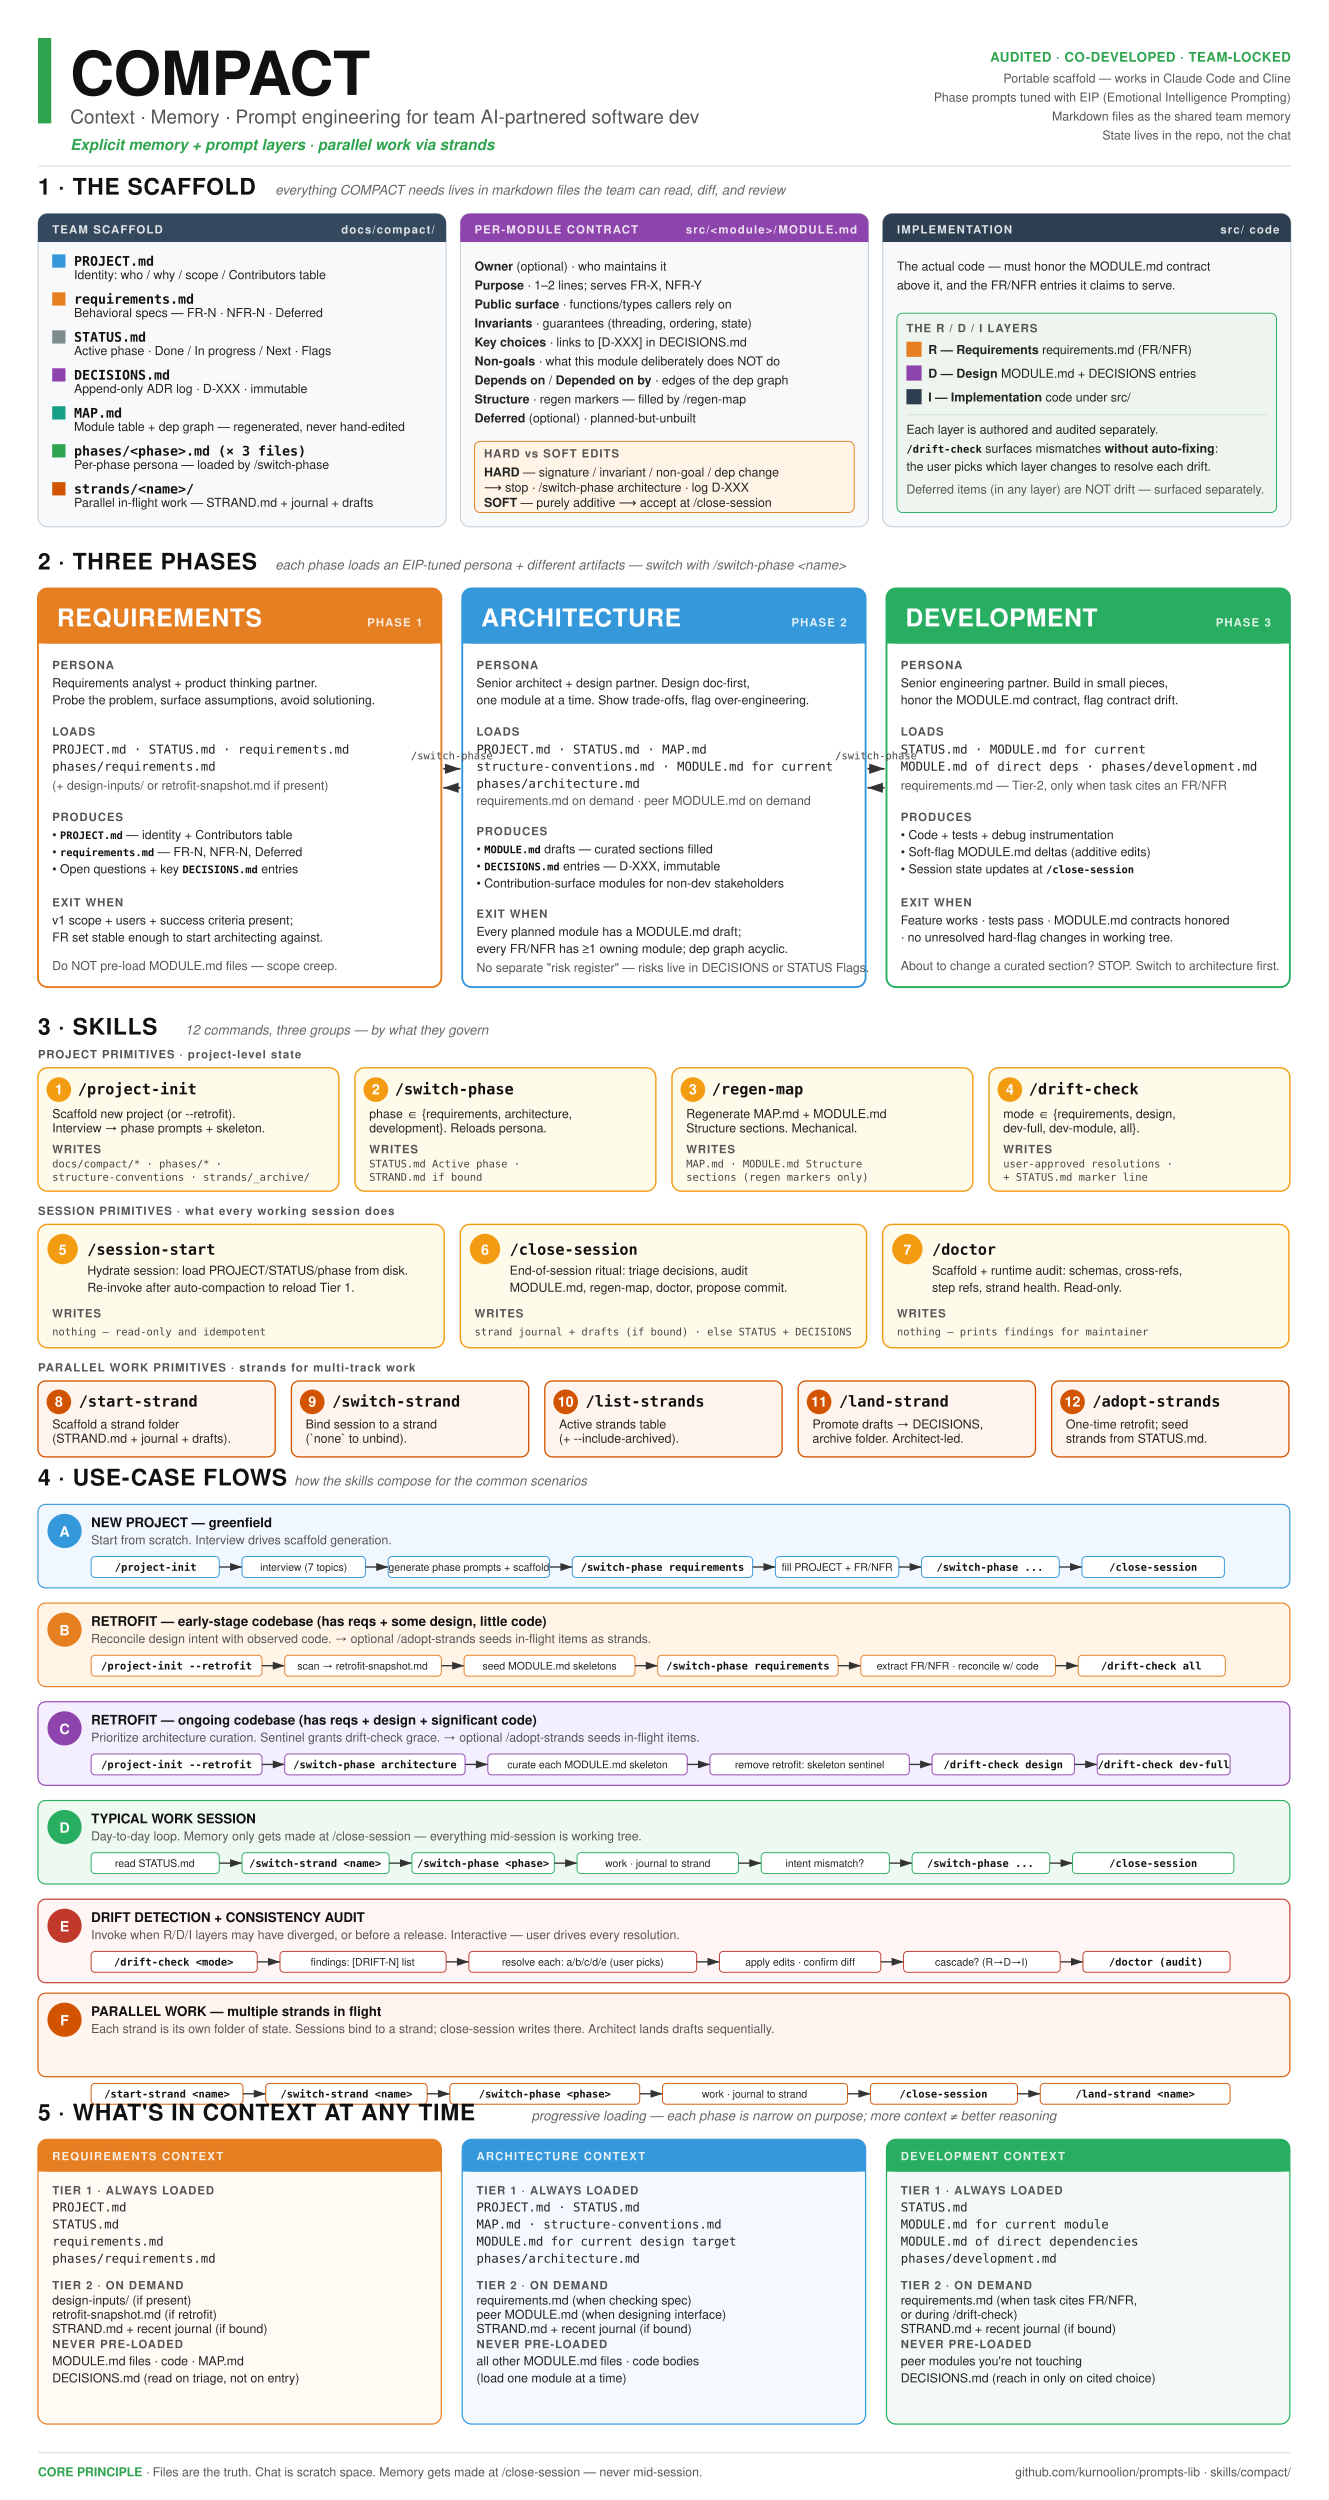
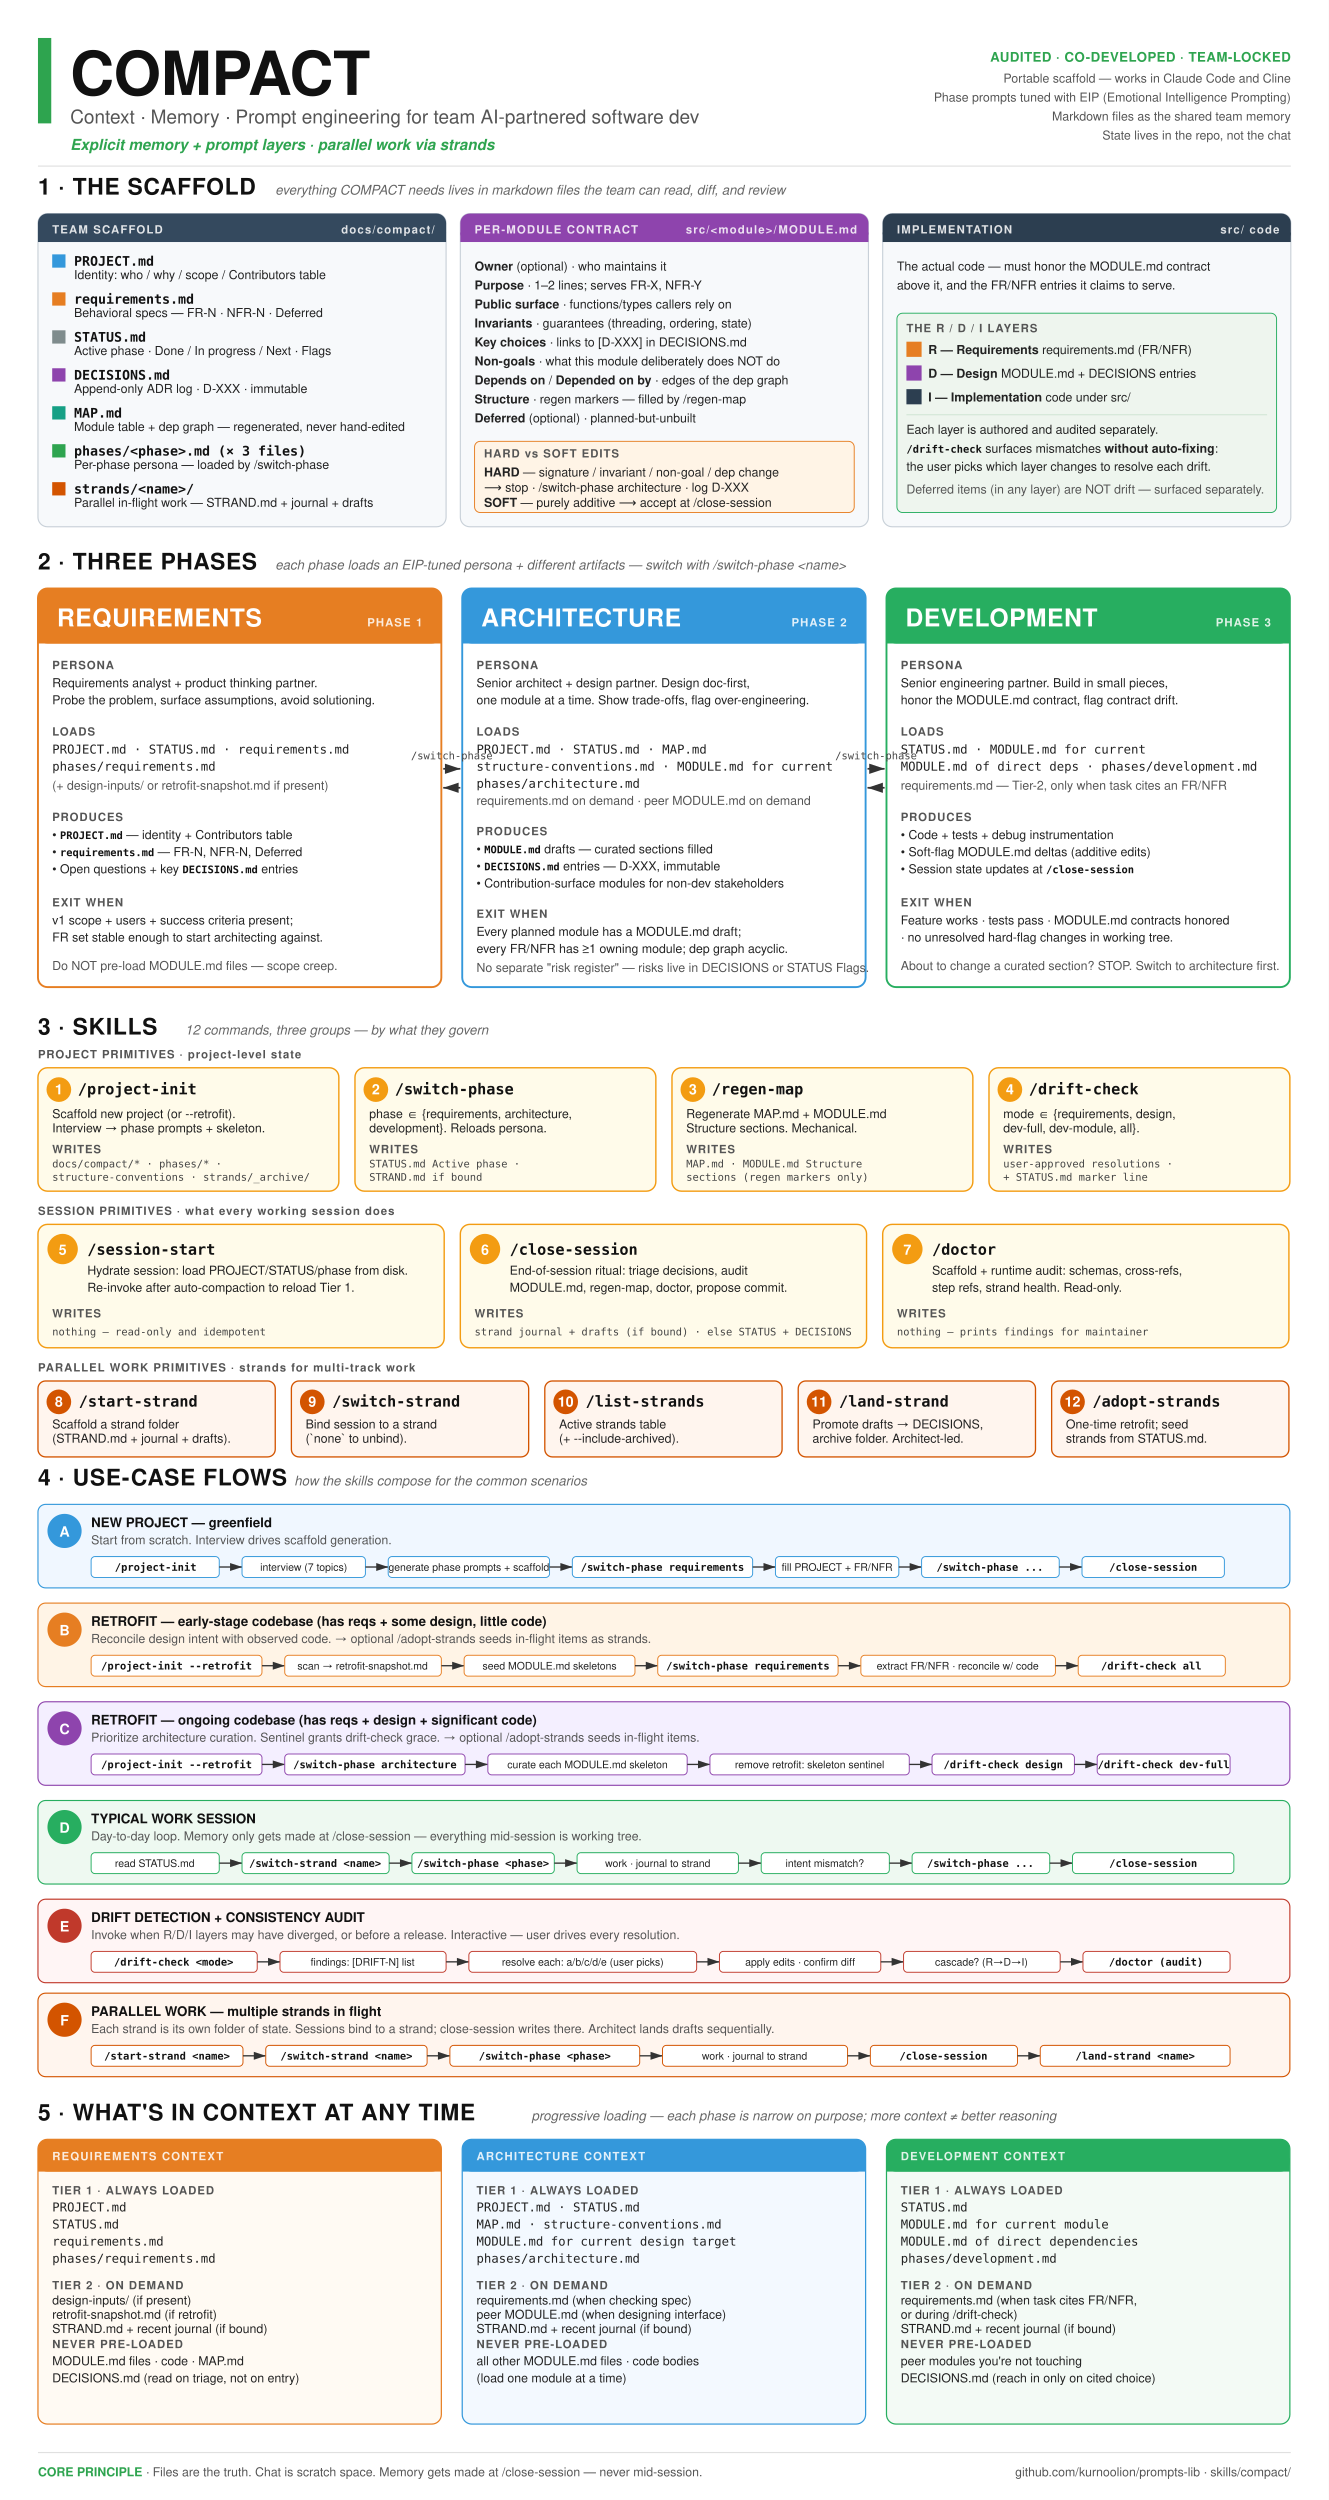
<svg xmlns="http://www.w3.org/2000/svg" viewBox="0 0 1400 2634" font-family="Helvetica, Arial, sans-serif">
  <defs>
    <style>
      .t-title    { font-size: 64px; font-weight: 800; fill: #111; }
      .t-tag      { font-size: 20px; fill: #555; }
      .t-qual     { font-size: 14px; fill: #2ea44f; font-weight: 700; letter-spacing: 0.5px; }
      .t-small    { font-size: 13px; fill: #555; }
      .t-section  { font-size: 24px; font-weight: 800; fill: #111; letter-spacing: 0.8px; }
      .t-sub      { font-size: 14px; fill: #666; font-style: italic; }
      .t-phase    { font-size: 26px; font-weight: 800; fill: #fff; letter-spacing: 0.6px; }
      .t-phaselab { font-size: 12px; font-weight: 700; fill: #fff; letter-spacing: 1.2px; opacity: 0.85; }
      .t-label    { font-size: 12px; font-weight: 700; fill: #555; letter-spacing: 1px; }
      .t-body     { font-size: 14px; fill: #222; }
      .t-bodys    { font-size: 13px; fill: #222; }
      .t-mono     { font-family: 'Menlo','Consolas',monospace; font-size: 13px; fill: #222; }
      .t-monos    { font-family: 'Menlo','Consolas',monospace; font-size: 11px; fill: #444; }
      .t-monob    { font-family: 'Menlo','Consolas',monospace; font-size: 14px; font-weight: 700; fill: #111; }
      .t-skill    { font-family: 'Menlo','Consolas',monospace; font-size: 16px; font-weight: 700; fill: #111; }
      .t-num      { font-size: 15px; font-weight: 800; fill: #fff; }
      .t-flowname { font-size: 14px; font-weight: 700; fill: #111; }
      .t-flowstep { font-size: 11px; fill: #222; }
      .t-flowmono { font-family: 'Menlo','Consolas',monospace; font-size: 11px; fill: #111; font-weight: 600; }
    </style>
    <marker id="arr" markerWidth="10" markerHeight="10" refX="9" refY="3" orient="auto" markerUnits="strokeWidth">
      <path d="M0,0 L0,6 L9,3 z" fill="#333" />
    </marker>
    <marker id="arr-d" markerWidth="10" markerHeight="10" refX="9" refY="3" orient="auto" markerUnits="strokeWidth">
      <path d="M0,0 L0,6 L9,3 z" fill="#999" />
    </marker>
    <marker id="arr-g" markerWidth="10" markerHeight="10" refX="9" refY="3" orient="auto" markerUnits="strokeWidth">
      <path d="M0,0 L0,6 L9,3 z" fill="#2ea44f" />
    </marker>
  </defs>
  <rect width="1400" height="2634" fill="#ffffff" />
  <rect x="40" y="40" width="14" height="90" fill="#2ea44f" />
  <text x="74" y="100" class="t-title">COMPACT</text>
  <text x="74" y="130" class="t-tag">Context · Memory · Prompt engineering for team AI-partnered software dev</text>
  <text x="74" y="158" font-size="16" fill="#2ea44f" font-weight="700" font-style="italic">Explicit memory + prompt layers · parallel work via strands</text>
  <text x="1360" y="65" class="t-qual" text-anchor="end">AUDITED · CO-DEVELOPED · TEAM-LOCKED</text>
  <text x="1360" y="87" class="t-small" text-anchor="end">Portable scaffold — works in Claude Code and Cline</text>
  <text x="1360" y="107" class="t-small" text-anchor="end">Phase prompts tuned with EIP (Emotional Intelligence Prompting)</text>
  <text x="1360" y="127" class="t-small" text-anchor="end">Markdown files as the shared team memory</text>
  <text x="1360" y="147" class="t-small" text-anchor="end">State lives in the repo, not the chat</text>
  <line x1="40" y1="175" x2="1360" y2="175" stroke="#e0e0e0" stroke-width="1.2" />
  <text x="40" y="205" class="t-section">1 · THE SCAFFOLD</text>
  <text x="290" y="205" class="t-sub">everything COMPACT needs lives in markdown files the team can read, diff, and review</text>
  <rect x="40" y="225" width="430" height="330" rx="10" fill="#f7f9fb" stroke="#c8d0d8" stroke-width="1.2" />
  <rect x="40" y="225" width="430" height="30" rx="10" fill="#34495e" />
  <rect x="40" y="245" width="430" height="10" fill="#34495e" />
  <text x="55" y="246" class="t-phaselab">TEAM SCAFFOLD</text>
  <text x="458" y="246" class="t-phaselab" text-anchor="end">docs/compact/</text>
  <rect x="55" y="268" width="14" height="14" fill="#3498db" />
  <text x="78" y="280" class="t-monob">PROJECT.md</text>
  <text x="78" y="294" class="t-bodys">Identity: who / why / scope / Contributors table</text>
  <rect x="55" y="308" width="14" height="14" fill="#e67e22" />
  <text x="78" y="320" class="t-monob">requirements.md</text>
  <text x="78" y="334" class="t-bodys">Behavioral specs — FR-N · NFR-N · Deferred</text>
  <rect x="55" y="348" width="14" height="14" fill="#7f8c8d" />
  <text x="78" y="360" class="t-monob">STATUS.md</text>
  <text x="78" y="374" class="t-bodys">Active phase · Done / In progress / Next · Flags</text>
  <rect x="55" y="388" width="14" height="14" fill="#8e44ad" />
  <text x="78" y="400" class="t-monob">DECISIONS.md</text>
  <text x="78" y="414" class="t-bodys">Append-only ADR log · D-XXX · immutable</text>
  <rect x="55" y="428" width="14" height="14" fill="#16a085" />
  <text x="78" y="440" class="t-monob">MAP.md</text>
  <text x="78" y="454" class="t-bodys">Module table + dep graph — regenerated, never hand-edited</text>
  <rect x="55" y="468" width="14" height="14" fill="#2ea44f" />
  <text x="78" y="480" class="t-monob">phases/&lt;phase&gt;.md  (× 3 files)</text>
  <text x="78" y="494" class="t-bodys">Per-phase persona — loaded by /switch-phase</text>
  <rect x="55" y="508" width="14" height="14" fill="#d35400" />
  <text x="78" y="520" class="t-monob">strands/&lt;name&gt;/</text>
  <text x="78" y="534" class="t-bodys">Parallel in-flight work — STRAND.md + journal + drafts</text>
  <rect x="485" y="225" width="430" height="330" rx="10" fill="#f7f9fb" stroke="#c8d0d8" stroke-width="1.2" />
  <rect x="485" y="225" width="430" height="30" rx="10" fill="#8e44ad" />
  <rect x="485" y="245" width="430" height="10" fill="#8e44ad" />
  <text x="500" y="246" class="t-phaselab">PER-MODULE CONTRACT</text>
  <text x="903" y="246" class="t-phaselab" text-anchor="end">src/&lt;module&gt;/MODULE.md</text>
  <text x="500" y="285" class="t-bodys">
    <tspan font-weight="700">Owner</tspan> (optional)  ·  who maintains it</text>
  <text x="500" y="305" class="t-bodys">
    <tspan font-weight="700">Purpose</tspan>  ·  1–2 lines; serves FR-X, NFR-Y</text>
  <text x="500" y="325" class="t-bodys">
    <tspan font-weight="700">Public surface</tspan>  ·  functions/types callers rely on</text>
  <text x="500" y="345" class="t-bodys">
    <tspan font-weight="700">Invariants</tspan>  ·  guarantees (threading, ordering, state)</text>
  <text x="500" y="365" class="t-bodys">
    <tspan font-weight="700">Key choices</tspan>  ·  links to [D-XXX] in DECISIONS.md</text>
  <text x="500" y="385" class="t-bodys">
    <tspan font-weight="700">Non-goals</tspan>  ·  what this module deliberately does NOT do</text>
  <text x="500" y="405" class="t-bodys">
    <tspan font-weight="700">Depends on</tspan> / <tspan font-weight="700">Depended on by</tspan>  ·  edges of the dep graph</text>
  <text x="500" y="425" class="t-bodys">
    <tspan font-weight="700">Structure</tspan>  ·  regen markers — filled by /regen-map</text>
  <text x="500" y="445" class="t-bodys">
    <tspan font-weight="700">Deferred</tspan> (optional)  ·  planned-but-unbuilt</text>
  <rect x="500" y="465" width="400" height="75" rx="6" fill="#fff4e6" stroke="#e67e22" stroke-width="1" />
  <text x="510" y="482" class="t-label" fill="#c0651a">HARD vs SOFT EDITS</text>
  <text x="510" y="502" class="t-bodys">
    <tspan font-weight="700">HARD</tspan> — signature / invariant / non-goal / dep change</text>
  <text x="510" y="518" class="t-bodys">      ⟶ stop · /switch-phase architecture · log D-XXX</text>
  <text x="510" y="534" class="t-bodys">
    <tspan font-weight="700">SOFT</tspan> — purely additive ⟶ accept at /close-session</text>
  <rect x="930" y="225" width="430" height="330" rx="10" fill="#f7f9fb" stroke="#c8d0d8" stroke-width="1.2" />
  <rect x="930" y="225" width="430" height="30" rx="10" fill="#2c3e50" />
  <rect x="930" y="245" width="430" height="10" fill="#2c3e50" />
  <text x="945" y="246" class="t-phaselab">IMPLEMENTATION</text>
  <text x="1348" y="246" class="t-phaselab" text-anchor="end">src/ code</text>
  <text x="945" y="285" class="t-bodys">The actual code — must honor the MODULE.md contract</text>
  <text x="945" y="305" class="t-bodys">above it, and the FR/NFR entries it claims to serve.</text>
  <rect x="945" y="330" width="400" height="210" rx="6" fill="#eef5ee" stroke="#27ae60" stroke-width="1" />
  <text x="955" y="350" class="t-label" fill="#1e7d3a">THE R / D / I LAYERS</text>
  <rect x="955" y="360" width="16" height="16" fill="#e67e22" />
  <text x="978" y="373" class="t-bodys">
    <tspan font-weight="700">R — Requirements</tspan>  requirements.md (FR/NFR)</text>
  <rect x="955" y="385" width="16" height="16" fill="#8e44ad" />
  <text x="978" y="398" class="t-bodys">
    <tspan font-weight="700">D — Design</tspan>  MODULE.md + DECISIONS entries</text>
  <rect x="955" y="410" width="16" height="16" fill="#2c3e50" />
  <text x="978" y="423" class="t-bodys">
    <tspan font-weight="700">I — Implementation</tspan>  code under src/</text>
  <line x1="955" y1="437" x2="1335" y2="437" stroke="#cde4d1" stroke-width="1" />
  <text x="955" y="457" class="t-bodys">Each layer is authored and audited separately.</text>
  <text x="955" y="477" class="t-bodys">
    <tspan class="t-flowmono">/drift-check</tspan> surfaces mismatches <tspan font-weight="700">without auto-fixing</tspan>:</text>
  <text x="955" y="496" class="t-bodys">the user picks which layer changes to resolve each drift.</text>
  <text x="955" y="520" class="t-small">Deferred items (in any layer) are NOT drift — surfaced separately.</text>
  <text x="40" y="600" class="t-section">2 · THREE PHASES</text>
  <text x="290" y="600" class="t-sub">each phase loads an EIP-tuned persona + different artifacts — switch with /switch-phase &lt;name&gt;</text>
  <rect x="40" y="620" width="425" height="420" rx="10" fill="#ffffff" stroke="#e67e22" stroke-width="2" />
  <rect x="40" y="620" width="425" height="58" rx="10" fill="#e67e22" />
  <rect x="40" y="660" width="425" height="18" fill="#e67e22" />
  <text x="60" y="660" class="t-phase">REQUIREMENTS</text>
  <text x="445" y="660" class="t-phaselab" text-anchor="end">PHASE 1</text>
  <text x="55" y="705" class="t-label">PERSONA</text>
  <text x="55" y="724" class="t-bodys">Requirements analyst + product thinking partner.</text>
  <text x="55" y="742" class="t-bodys">Probe the problem, surface assumptions, avoid solutioning.</text>
  <text x="55" y="775" class="t-label">LOADS</text>
  <text x="55" y="794" class="t-mono">PROJECT.md  ·  STATUS.md  ·  requirements.md</text>
  <text x="55" y="812" class="t-mono">phases/requirements.md</text>
  <text x="55" y="832" class="t-small">(+ design-inputs/ or retrofit-snapshot.md if present)</text>
  <text x="55" y="865" class="t-label">PRODUCES</text>
  <text x="55" y="884" class="t-bodys">• <tspan class="t-flowmono">PROJECT.md</tspan> — identity + Contributors table</text>
  <text x="55" y="902" class="t-bodys">• <tspan class="t-flowmono">requirements.md</tspan> — FR-N, NFR-N, Deferred</text>
  <text x="55" y="920" class="t-bodys">• Open questions + key <tspan class="t-flowmono">DECISIONS.md</tspan> entries</text>
  <text x="55" y="955" class="t-label">EXIT WHEN</text>
  <text x="55" y="974" class="t-bodys">v1 scope + users + success criteria present;</text>
  <text x="55" y="992" class="t-bodys">FR set stable enough to start architecting against.</text>
  <text x="55" y="1022" class="t-small">Do NOT pre-load MODULE.md files — scope creep.</text>
  <rect x="487" y="620" width="425" height="420" rx="10" fill="#ffffff" stroke="#3498db" stroke-width="2" />
  <rect x="487" y="620" width="425" height="58" rx="10" fill="#3498db" />
  <rect x="487" y="660" width="425" height="18" fill="#3498db" />
  <text x="507" y="660" class="t-phase">ARCHITECTURE</text>
  <text x="892" y="660" class="t-phaselab" text-anchor="end">PHASE 2</text>
  <text x="502" y="705" class="t-label">PERSONA</text>
  <text x="502" y="724" class="t-bodys">Senior architect + design partner. Design doc-first,</text>
  <text x="502" y="742" class="t-bodys">one module at a time. Show trade-offs, flag over-engineering.</text>
  <text x="502" y="775" class="t-label">LOADS</text>
  <text x="502" y="794" class="t-mono">PROJECT.md  ·  STATUS.md  ·  MAP.md</text>
  <text x="502" y="812" class="t-mono">structure-conventions.md  ·  MODULE.md for current</text>
  <text x="502" y="830" class="t-mono">phases/architecture.md</text>
  <text x="502" y="848" class="t-small">requirements.md on demand  ·  peer MODULE.md on demand</text>
  <text x="502" y="880" class="t-label">PRODUCES</text>
  <text x="502" y="899" class="t-bodys">• <tspan class="t-flowmono">MODULE.md</tspan> drafts — curated sections filled</text>
  <text x="502" y="917" class="t-bodys">• <tspan class="t-flowmono">DECISIONS.md</tspan> entries — D-XXX, immutable</text>
  <text x="502" y="935" class="t-bodys">• Contribution-surface modules for non-dev stakeholders</text>
  <text x="502" y="967" class="t-label">EXIT WHEN</text>
  <text x="502" y="986" class="t-bodys">Every planned module has a MODULE.md draft;</text>
  <text x="502" y="1004" class="t-bodys">every FR/NFR has ≥1 owning module; dep graph acyclic.</text>
  <text x="502" y="1024" class="t-small">No separate "risk register" — risks live in DECISIONS or STATUS Flags.</text>
  <rect x="934" y="620" width="425" height="420" rx="10" fill="#ffffff" stroke="#27ae60" stroke-width="2" />
  <rect x="934" y="620" width="425" height="58" rx="10" fill="#27ae60" />
  <rect x="934" y="660" width="425" height="18" fill="#27ae60" />
  <text x="954" y="660" class="t-phase">DEVELOPMENT</text>
  <text x="1339" y="660" class="t-phaselab" text-anchor="end">PHASE 3</text>
  <text x="949" y="705" class="t-label">PERSONA</text>
  <text x="949" y="724" class="t-bodys">Senior engineering partner. Build in small pieces,</text>
  <text x="949" y="742" class="t-bodys">honor the MODULE.md contract, flag contract drift.</text>
  <text x="949" y="775" class="t-label">LOADS</text>
  <text x="949" y="794" class="t-mono">STATUS.md  ·  MODULE.md for current</text>
  <text x="949" y="812" class="t-mono">MODULE.md of direct deps  ·  phases/development.md</text>
  <text x="949" y="832" class="t-small">requirements.md — Tier-2, only when task cites an FR/NFR</text>
  <text x="949" y="865" class="t-label">PRODUCES</text>
  <text x="949" y="884" class="t-bodys">• Code + tests + debug instrumentation</text>
  <text x="949" y="902" class="t-bodys">• Soft-flag MODULE.md deltas (additive edits)</text>
  <text x="949" y="920" class="t-bodys">• Session state updates at <tspan class="t-flowmono">/close-session</tspan>
  </text>
  <text x="949" y="955" class="t-label">EXIT WHEN</text>
  <text x="949" y="974" class="t-bodys">Feature works · tests pass · MODULE.md contracts honored</text>
  <text x="949" y="992" class="t-bodys">· no unresolved hard-flag changes in working tree.</text>
  <text x="949" y="1022" class="t-small">About to change a curated section? STOP. Switch to architecture first.</text>
  <path d="M467,810 L485,810" stroke="#333" stroke-width="1.8" fill="none" marker-end="url(#arr)" />
  <path d="M485,830 L467,830" stroke="#333" stroke-width="1.8" fill="none" marker-end="url(#arr)" />
  <path d="M914,810 L932,810" stroke="#333" stroke-width="1.8" fill="none" marker-end="url(#arr)" />
  <path d="M932,830 L914,830" stroke="#333" stroke-width="1.8" fill="none" marker-end="url(#arr)" />
  <text x="476" y="800" class="t-monos" text-anchor="middle">/switch-phase</text>
  <text x="923" y="800" class="t-monos" text-anchor="middle">/switch-phase</text>
  <text x="40" y="1090" class="t-section">3 · SKILLS</text>
  <text x="195" y="1090" class="t-sub">12 commands, three groups — by what they govern</text>
  <text x="40" y="1115" class="t-label">PROJECT PRIMITIVES · project-level state</text>
  <rect x="40" y="1125" width="317" height="130" rx="10" fill="#fffbea" stroke="#f39c12" stroke-width="1.5" />
  <circle cx="62" cy="1148" r="13" fill="#f39c12" />
  <text x="62" y="1153" class="t-num" text-anchor="middle">1</text>
  <text x="82" y="1153" class="t-skill" font-size="14">/project-init</text>
  <text x="55" y="1178" class="t-bodys" font-size="11">Scaffold new project (or --retrofit).</text>
  <text x="55" y="1193" class="t-bodys" font-size="11">Interview → phase prompts + skeleton.</text>
  <text x="55" y="1215" class="t-label" font-size="10">WRITES</text>
  <text x="55" y="1230" class="t-monos" font-size="9.5">docs/compact/* · phases/* ·</text>
  <text x="55" y="1244" class="t-monos" font-size="9.5">structure-conventions · strands/_archive/</text>
  <rect x="374" y="1125" width="317" height="130" rx="10" fill="#fffbea" stroke="#f39c12" stroke-width="1.5" />
  <circle cx="396" cy="1148" r="13" fill="#f39c12" />
  <text x="396" y="1153" class="t-num" text-anchor="middle">2</text>
  <text x="416" y="1153" class="t-skill" font-size="14">/switch-phase</text>
  <text x="389" y="1178" class="t-bodys" font-size="11">phase ∈ {requirements, architecture,</text>
  <text x="389" y="1193" class="t-bodys" font-size="11">development}. Reloads persona.</text>
  <text x="389" y="1215" class="t-label" font-size="10">WRITES</text>
  <text x="389" y="1230" class="t-monos" font-size="9.5">STATUS.md Active phase ·</text>
  <text x="389" y="1244" class="t-monos" font-size="9.5">STRAND.md if bound</text>
  <rect x="708" y="1125" width="317" height="130" rx="10" fill="#fffbea" stroke="#f39c12" stroke-width="1.5" />
  <circle cx="730" cy="1148" r="13" fill="#f39c12" />
  <text x="730" y="1153" class="t-num" text-anchor="middle">3</text>
  <text x="750" y="1153" class="t-skill" font-size="14">/regen-map</text>
  <text x="723" y="1178" class="t-bodys" font-size="11">Regenerate MAP.md + MODULE.md</text>
  <text x="723" y="1193" class="t-bodys" font-size="11">Structure sections. Mechanical.</text>
  <text x="723" y="1215" class="t-label" font-size="10">WRITES</text>
  <text x="723" y="1230" class="t-monos" font-size="9.5">MAP.md · MODULE.md Structure</text>
  <text x="723" y="1244" class="t-monos" font-size="9.5">sections (regen markers only)</text>
  <rect x="1042" y="1125" width="317" height="130" rx="10" fill="#fffbea" stroke="#f39c12" stroke-width="1.5" />
  <circle cx="1064" cy="1148" r="13" fill="#f39c12" />
  <text x="1064" y="1153" class="t-num" text-anchor="middle">4</text>
  <text x="1084" y="1153" class="t-skill" font-size="14">/drift-check</text>
  <text x="1057" y="1178" class="t-bodys" font-size="11">mode ∈ {requirements, design,</text>
  <text x="1057" y="1193" class="t-bodys" font-size="11">dev-full, dev-module, all}.</text>
  <text x="1057" y="1215" class="t-label" font-size="10">WRITES</text>
  <text x="1057" y="1230" class="t-monos" font-size="9.5">user-approved resolutions ·</text>
  <text x="1057" y="1244" class="t-monos" font-size="9.5">+ STATUS.md marker line</text>
  <text x="40" y="1280" class="t-label">SESSION PRIMITIVES · what every working session does</text>
  <rect x="40" y="1290" width="428" height="130" rx="10" fill="#fffbea" stroke="#f39c12" stroke-width="1.5" />
  <circle cx="66" cy="1316" r="16" fill="#f39c12" />
  <text x="66" y="1322" class="t-num" text-anchor="middle">5</text>
  <text x="92" y="1322" class="t-skill">/session-start</text>
  <text x="92" y="1343" class="t-bodys">Hydrate session: load PROJECT/STATUS/phase from disk.</text>
  <text x="92" y="1361" class="t-bodys">Re-invoke after auto-compaction to reload Tier 1.</text>
  <text x="55" y="1388" class="t-label">WRITES</text>
  <text x="55" y="1407" class="t-monos">nothing — read-only and idempotent</text>
  <rect x="485" y="1290" width="428" height="130" rx="10" fill="#fffbea" stroke="#f39c12" stroke-width="1.5" />
  <circle cx="511" cy="1316" r="16" fill="#f39c12" />
  <text x="511" y="1322" class="t-num" text-anchor="middle">6</text>
  <text x="537" y="1322" class="t-skill">/close-session</text>
  <text x="537" y="1343" class="t-bodys">End-of-session ritual: triage decisions, audit</text>
  <text x="537" y="1361" class="t-bodys">MODULE.md, regen-map, doctor, propose commit.</text>
  <text x="500" y="1388" class="t-label">WRITES</text>
  <text x="500" y="1407" class="t-monos">strand journal + drafts (if bound) · else STATUS + DECISIONS</text>
  <rect x="930" y="1290" width="428" height="130" rx="10" fill="#fffbea" stroke="#f39c12" stroke-width="1.5" />
  <circle cx="956" cy="1316" r="16" fill="#f39c12" />
  <text x="956" y="1322" class="t-num" text-anchor="middle">7</text>
  <text x="982" y="1322" class="t-skill">/doctor</text>
  <text x="982" y="1343" class="t-bodys">Scaffold + runtime audit: schemas, cross-refs,</text>
  <text x="982" y="1361" class="t-bodys">step refs, strand health. Read-only.</text>
  <text x="945" y="1388" class="t-label">WRITES</text>
  <text x="945" y="1407" class="t-monos">nothing — prints findings for maintainer</text>
  <text x="40" y="1445" class="t-label" fill="#a04500">PARALLEL WORK PRIMITIVES · strands for multi-track work</text>
  <rect x="40" y="1455" width="250" height="80" rx="8" fill="#fff5ee" stroke="#d35400" stroke-width="1.4" />
  <circle cx="62" cy="1477" r="13" fill="#d35400" />
  <text x="62" y="1482" class="t-num" text-anchor="middle">8</text>
  <text x="83" y="1482" class="t-skill" font-size="14">/start-strand</text>
  <text x="55" y="1505" class="t-bodys" font-size="12">Scaffold a strand folder</text>
  <text x="55" y="1520" class="t-bodys" font-size="12">(STRAND.md + journal + drafts).</text>
  <rect x="307" y="1455" width="250" height="80" rx="8" fill="#fff5ee" stroke="#d35400" stroke-width="1.4" />
  <circle cx="329" cy="1477" r="13" fill="#d35400" />
  <text x="329" y="1482" class="t-num" text-anchor="middle">9</text>
  <text x="350" y="1482" class="t-skill" font-size="14">/switch-strand</text>
  <text x="322" y="1505" class="t-bodys" font-size="12">Bind session to a strand</text>
  <text x="322" y="1520" class="t-bodys" font-size="12">(`none` to unbind).</text>
  <rect x="574" y="1455" width="250" height="80" rx="8" fill="#fff5ee" stroke="#d35400" stroke-width="1.4" />
  <circle cx="596" cy="1477" r="13" fill="#d35400" />
  <text x="596" y="1482" class="t-num" text-anchor="middle">10</text>
  <text x="617" y="1482" class="t-skill" font-size="14">/list-strands</text>
  <text x="589" y="1505" class="t-bodys" font-size="12">Active strands table</text>
  <text x="589" y="1520" class="t-bodys" font-size="12">(+ --include-archived).</text>
  <rect x="841" y="1455" width="250" height="80" rx="8" fill="#fff5ee" stroke="#d35400" stroke-width="1.4" />
  <circle cx="863" cy="1477" r="13" fill="#d35400" />
  <text x="863" y="1482" class="t-num" text-anchor="middle">11</text>
  <text x="884" y="1482" class="t-skill" font-size="14">/land-strand</text>
  <text x="856" y="1505" class="t-bodys" font-size="12">Promote drafts → DECISIONS,</text>
  <text x="856" y="1520" class="t-bodys" font-size="12">archive folder. Architect-led.</text>
  <rect x="1108" y="1455" width="250" height="80" rx="8" fill="#fff5ee" stroke="#d35400" stroke-width="1.4" />
  <circle cx="1130" cy="1477" r="13" fill="#d35400" />
  <text x="1130" y="1482" class="t-num" text-anchor="middle">12</text>
  <text x="1151" y="1482" class="t-skill" font-size="14">/adopt-strands</text>
  <text x="1123" y="1505" class="t-bodys" font-size="12">One-time retrofit; seed</text>
  <text x="1123" y="1520" class="t-bodys" font-size="12">strands from STATUS.md.</text>
  <text x="40" y="1565" class="t-section">4 · USE-CASE FLOWS</text>
  <text x="310" y="1565" class="t-sub">how the skills compose for the common scenarios</text>
  <rect x="40" y="1585" width="1319" height="88" rx="8" fill="#f0f7ff" stroke="#3498db" stroke-width="1.2" />
  <circle cx="68" cy="1613" r="18" fill="#3498db" />
  <text x="68" y="1619" class="t-num" text-anchor="middle">A</text>
  <text x="96" y="1609" class="t-flowname">NEW PROJECT — greenfield</text>
  <text x="96" y="1627" class="t-small">Start from scratch. Interview drives scaffold generation.</text>
  <g transform="translate(40,1640)">
    <rect x="56" y="0" width="135" height="22" rx="4" fill="#fff" stroke="#3498db" />
    <text x="124" y="15" class="t-flowmono" text-anchor="middle">/project-init</text>
    <path d="M191,11 L215,11" stroke="#333" stroke-width="1.4" marker-end="url(#arr)" />
    <rect x="215" y="0" width="130" height="22" rx="4" fill="#fff" stroke="#3498db" />
    <text x="280" y="15" class="t-flowstep" text-anchor="middle">interview (7 topics)</text>
    <path d="M345,11 L369,11" stroke="#333" stroke-width="1.4" marker-end="url(#arr)" />
    <rect x="369" y="0" width="170" height="22" rx="4" fill="#fff" stroke="#3498db" />
    <text x="454" y="15" class="t-flowstep" text-anchor="middle">generate phase prompts + scaffold</text>
    <path d="M539,11 L563,11" stroke="#333" stroke-width="1.4" marker-end="url(#arr)" />
    <rect x="563" y="0" width="190" height="22" rx="4" fill="#fff" stroke="#3498db" />
    <text x="658" y="15" class="t-flowmono" text-anchor="middle">/switch-phase requirements</text>
    <path d="M753,11 L777,11" stroke="#333" stroke-width="1.4" marker-end="url(#arr)" />
    <rect x="777" y="0" width="130" height="22" rx="4" fill="#fff" stroke="#3498db" />
    <text x="842" y="15" class="t-flowstep" text-anchor="middle">fill PROJECT + FR/NFR</text>
    <path d="M907,11 L931,11" stroke="#333" stroke-width="1.4" marker-end="url(#arr)" />
    <rect x="931" y="0" width="145" height="22" rx="4" fill="#fff" stroke="#3498db" />
    <text x="1003" y="15" class="t-flowmono" text-anchor="middle">/switch-phase ...</text>
    <path d="M1076,11 L1100,11" stroke="#333" stroke-width="1.4" marker-end="url(#arr)" />
    <rect x="1100" y="0" width="150" height="22" rx="4" fill="#fff" stroke="#3498db" />
    <text x="1175" y="15" class="t-flowmono" text-anchor="middle">/close-session</text>
  </g>
  <rect x="40" y="1689" width="1319" height="88" rx="8" fill="#fff4e6" stroke="#e67e22" stroke-width="1.2" />
  <circle cx="68" cy="1717" r="18" fill="#e67e22" />
  <text x="68" y="1723" class="t-num" text-anchor="middle">B</text>
  <text x="96" y="1713" class="t-flowname">RETROFIT — early-stage codebase (has reqs + some design, little code)</text>
  <text x="96" y="1731" class="t-small">Reconcile design intent with observed code. → optional /adopt-strands seeds in-flight items as strands.</text>
  <g transform="translate(40,1744)">
    <rect x="56" y="0" width="180" height="22" rx="4" fill="#fff" stroke="#e67e22" />
    <text x="146" y="15" class="t-flowmono" text-anchor="middle">/project-init --retrofit</text>
    <path d="M236,11 L260,11" stroke="#333" stroke-width="1.4" marker-end="url(#arr)" />
    <rect x="260" y="0" width="165" height="22" rx="4" fill="#fff" stroke="#e67e22" />
    <text x="342" y="15" class="t-flowstep" text-anchor="middle">scan → retrofit-snapshot.md</text>
    <path d="M425,11 L449,11" stroke="#333" stroke-width="1.4" marker-end="url(#arr)" />
    <rect x="449" y="0" width="180" height="22" rx="4" fill="#fff" stroke="#e67e22" />
    <text x="539" y="15" class="t-flowstep" text-anchor="middle">seed MODULE.md skeletons</text>
    <path d="M629,11 L653,11" stroke="#333" stroke-width="1.4" marker-end="url(#arr)" />
    <rect x="653" y="0" width="190" height="22" rx="4" fill="#fff" stroke="#e67e22" />
    <text x="748" y="15" class="t-flowmono" text-anchor="middle">/switch-phase requirements</text>
    <path d="M843,11 L867,11" stroke="#333" stroke-width="1.4" marker-end="url(#arr)" />
    <rect x="867" y="0" width="205" height="22" rx="4" fill="#fff" stroke="#e67e22" />
    <text x="969" y="15" class="t-flowstep" text-anchor="middle">extract FR/NFR · reconcile w/ code</text>
    <path d="M1072,11 L1096,11" stroke="#333" stroke-width="1.4" marker-end="url(#arr)" />
    <rect x="1096" y="0" width="155" height="22" rx="4" fill="#fff" stroke="#e67e22" />
    <text x="1173" y="15" class="t-flowmono" text-anchor="middle">/drift-check all</text>
  </g>
  <rect x="40" y="1793" width="1319" height="88" rx="8" fill="#f4efff" stroke="#8e44ad" stroke-width="1.2" />
  <circle cx="68" cy="1821" r="18" fill="#8e44ad" />
  <text x="68" y="1827" class="t-num" text-anchor="middle">C</text>
  <text x="96" y="1817" class="t-flowname">RETROFIT — ongoing codebase (has reqs + design + significant code)</text>
  <text x="96" y="1835" class="t-small">Prioritize architecture curation. Sentinel grants drift-check grace. → optional /adopt-strands seeds in-flight items.</text>
  <g transform="translate(40,1848)">
    <rect x="56" y="0" width="180" height="22" rx="4" fill="#fff" stroke="#8e44ad" />
    <text x="146" y="15" class="t-flowmono" text-anchor="middle">/project-init --retrofit</text>
    <path d="M236,11 L260,11" stroke="#333" stroke-width="1.4" marker-end="url(#arr)" />
    <rect x="260" y="0" width="190" height="22" rx="4" fill="#fff" stroke="#8e44ad" />
    <text x="355" y="15" class="t-flowmono" text-anchor="middle">/switch-phase architecture</text>
    <path d="M450,11 L474,11" stroke="#333" stroke-width="1.4" marker-end="url(#arr)" />
    <rect x="474" y="0" width="210" height="22" rx="4" fill="#fff" stroke="#8e44ad" />
    <text x="579" y="15" class="t-flowstep" text-anchor="middle">curate each MODULE.md skeleton</text>
    <path d="M684,11 L708,11" stroke="#333" stroke-width="1.4" marker-end="url(#arr)" />
    <rect x="708" y="0" width="210" height="22" rx="4" fill="#fff" stroke="#8e44ad" />
    <text x="813" y="15" class="t-flowstep" text-anchor="middle">remove retrofit: skeleton sentinel</text>
    <path d="M918,11 L942,11" stroke="#333" stroke-width="1.4" marker-end="url(#arr)" />
    <rect x="942" y="0" width="150" height="22" rx="4" fill="#fff" stroke="#8e44ad" />
    <text x="1017" y="15" class="t-flowmono" text-anchor="middle">/drift-check design</text>
    <path d="M1092,11 L1116,11" stroke="#333" stroke-width="1.4" marker-end="url(#arr)" />
    <rect x="1116" y="0" width="140" height="22" rx="4" fill="#fff" stroke="#8e44ad" />
    <text x="1186" y="15" class="t-flowmono" text-anchor="middle">/drift-check dev-full</text>
  </g>
  <rect x="40" y="1897" width="1319" height="88" rx="8" fill="#eef9f1" stroke="#27ae60" stroke-width="1.2" />
  <circle cx="68" cy="1925" r="18" fill="#27ae60" />
  <text x="68" y="1931" class="t-num" text-anchor="middle">D</text>
  <text x="96" y="1921" class="t-flowname">TYPICAL WORK SESSION</text>
  <text x="96" y="1939" class="t-small">Day-to-day loop. Memory only gets made at /close-session — everything mid-session is working tree.</text>
  <g transform="translate(40,1952)">
    <rect x="56" y="0" width="135" height="22" rx="4" fill="#fff" stroke="#27ae60" />
    <text x="123" y="15" class="t-flowstep" text-anchor="middle">read STATUS.md</text>
    <path d="M191,11 L215,11" stroke="#333" stroke-width="1.4" marker-end="url(#arr)" />
    <rect x="215" y="0" width="155" height="22" rx="4" fill="#fff" stroke="#27ae60" />
    <text x="292" y="15" class="t-flowmono" text-anchor="middle">/switch-strand &lt;name&gt;</text>
    <path d="M370,11 L394,11" stroke="#333" stroke-width="1.4" marker-end="url(#arr)" />
    <rect x="394" y="0" width="150" height="22" rx="4" fill="#fff" stroke="#27ae60" />
    <text x="469" y="15" class="t-flowmono" text-anchor="middle">/switch-phase &lt;phase&gt;</text>
    <path d="M544,11 L568,11" stroke="#333" stroke-width="1.4" marker-end="url(#arr)" />
    <rect x="568" y="0" width="170" height="22" rx="4" fill="#fff" stroke="#27ae60" />
    <text x="653" y="15" class="t-flowstep" text-anchor="middle">work · journal to strand</text>
    <path d="M738,11 L762,11" stroke="#333" stroke-width="1.4" marker-end="url(#arr)" />
    <rect x="762" y="0" width="135" height="22" rx="4" fill="#fff" stroke="#27ae60" />
    <text x="829" y="15" class="t-flowstep" text-anchor="middle">intent mismatch?</text>
    <path d="M897,11 L921,11" stroke="#333" stroke-width="1.4" marker-end="url(#arr)" />
    <rect x="921" y="0" width="145" height="22" rx="4" fill="#fff" stroke="#27ae60" />
    <text x="993" y="15" class="t-flowmono" text-anchor="middle">/switch-phase ...</text>
    <path d="M1066,11 L1090,11" stroke="#333" stroke-width="1.4" marker-end="url(#arr)" />
    <rect x="1090" y="0" width="170" height="22" rx="4" fill="#fff" stroke="#27ae60" />
    <text x="1175" y="15" class="t-flowmono" text-anchor="middle">/close-session</text>
  </g>
  <rect x="40" y="2001" width="1319" height="88" rx="8" fill="#fff5f5" stroke="#c0392b" stroke-width="1.2" />
  <circle cx="68" cy="2029" r="18" fill="#c0392b" />
  <text x="68" y="2035" class="t-num" text-anchor="middle">E</text>
  <text x="96" y="2025" class="t-flowname">DRIFT DETECTION + CONSISTENCY AUDIT</text>
  <text x="96" y="2043" class="t-small">Invoke when R/D/I layers may have diverged, or before a release. Interactive — user drives every resolution.</text>
  <g transform="translate(40,2056)">
    <rect x="56" y="0" width="175" height="22" rx="4" fill="#fff" stroke="#c0392b" />
    <text x="143" y="15" class="t-flowmono" text-anchor="middle">/drift-check &lt;mode&gt;</text>
    <path d="M231,11 L255,11" stroke="#333" stroke-width="1.4" marker-end="url(#arr)" />
    <rect x="255" y="0" width="175" height="22" rx="4" fill="#fff" stroke="#c0392b" />
    <text x="342" y="15" class="t-flowstep" text-anchor="middle">findings: [DRIFT-N] list</text>
    <path d="M430,11 L454,11" stroke="#333" stroke-width="1.4" marker-end="url(#arr)" />
    <rect x="454" y="0" width="240" height="22" rx="4" fill="#fff" stroke="#c0392b" />
    <text x="574" y="15" class="t-flowstep" text-anchor="middle">resolve each: a/b/c/d/e (user picks)</text>
    <path d="M694,11 L718,11" stroke="#333" stroke-width="1.4" marker-end="url(#arr)" />
    <rect x="718" y="0" width="170" height="22" rx="4" fill="#fff" stroke="#c0392b" />
    <text x="803" y="15" class="t-flowstep" text-anchor="middle">apply edits · confirm diff</text>
    <path d="M888,11 L912,11" stroke="#333" stroke-width="1.4" marker-end="url(#arr)" />
    <rect x="912" y="0" width="165" height="22" rx="4" fill="#fff" stroke="#c0392b" />
    <text x="994" y="15" class="t-flowstep" text-anchor="middle">cascade? (R→D→I)</text>
    <path d="M1077,11 L1101,11" stroke="#333" stroke-width="1.4" marker-end="url(#arr)" />
    <rect x="1101" y="0" width="155" height="22" rx="4" fill="#fff" stroke="#c0392b" />
    <text x="1178" y="15" class="t-flowmono" text-anchor="middle">/doctor (audit)</text>
  </g>
  <rect x="40" y="2100" width="1319" height="88" rx="8" fill="#fff5ee" stroke="#d35400" stroke-width="1.2" />
  <circle cx="68" cy="2128" r="18" fill="#d35400" />
  <text x="68" y="2134" class="t-num" text-anchor="middle">F</text>
  <text x="96" y="2124" class="t-flowname">PARALLEL WORK — multiple strands in flight</text>
  <text x="96" y="2142" class="t-small">Each strand is its own folder of state. Sessions bind to a strand; close-session writes there. Architect lands drafts sequentially.</text>
-   <g transform="translate(40,2195)">
+   <g transform="translate(40,2155)">
    <rect x="56" y="0" width="160" height="22" rx="4" fill="#fff" stroke="#d35400" />
    <text x="136" y="15" class="t-flowmono" text-anchor="middle">/start-strand &lt;name&gt;</text>
    <path d="M216,11 L240,11" stroke="#333" stroke-width="1.4" marker-end="url(#arr)" />
    <rect x="240" y="0" width="170" height="22" rx="4" fill="#fff" stroke="#d35400" />
    <text x="325" y="15" class="t-flowmono" text-anchor="middle">/switch-strand &lt;name&gt;</text>
    <path d="M410,11 L434,11" stroke="#333" stroke-width="1.4" marker-end="url(#arr)" />
    <rect x="434" y="0" width="200" height="22" rx="4" fill="#fff" stroke="#d35400" />
    <text x="534" y="15" class="t-flowmono" text-anchor="middle">/switch-phase &lt;phase&gt;</text>
    <path d="M634,11 L658,11" stroke="#333" stroke-width="1.4" marker-end="url(#arr)" />
    <rect x="658" y="0" width="195" height="22" rx="4" fill="#fff" stroke="#d35400" />
    <text x="755" y="15" class="t-flowstep" text-anchor="middle">work · journal to strand</text>
    <path d="M853,11 L877,11" stroke="#333" stroke-width="1.4" marker-end="url(#arr)" />
    <rect x="877" y="0" width="155" height="22" rx="4" fill="#fff" stroke="#d35400" />
    <text x="954" y="15" class="t-flowmono" text-anchor="middle">/close-session</text>
    <path d="M1032,11 L1056,11" stroke="#333" stroke-width="1.4" marker-end="url(#arr)" />
    <rect x="1056" y="0" width="200" height="22" rx="4" fill="#fff" stroke="#d35400" />
    <text x="1156" y="15" class="t-flowmono" text-anchor="middle">/land-strand &lt;name&gt;</text>
  </g>
  <text x="40" y="2234" class="t-section">5 · WHAT'S IN CONTEXT AT ANY TIME</text>
  <text x="560" y="2234" class="t-sub">progressive loading — each phase is narrow on purpose; more context ≠ better reasoning</text>
  <rect x="40" y="2254" width="425" height="300" rx="10" fill="#fffaf3" stroke="#e67e22" stroke-width="1.3" />
  <rect x="40" y="2254" width="425" height="34" rx="10" fill="#e67e22" />
  <rect x="40" y="2274" width="425" height="14" fill="#e67e22" />
  <text x="55" y="2276" class="t-phaselab">REQUIREMENTS CONTEXT</text>
  <text x="55" y="2312" class="t-label">TIER 1 · ALWAYS LOADED</text>
  <text x="55" y="2330" class="t-mono">PROJECT.md</text>
  <text x="55" y="2348" class="t-mono">STATUS.md</text>
  <text x="55" y="2366" class="t-mono">requirements.md</text>
  <text x="55" y="2384" class="t-mono">phases/requirements.md</text>
  <text x="55" y="2412" class="t-label">TIER 2 · ON DEMAND</text>
  <text x="55" y="2428" class="t-bodys">design-inputs/ (if present)</text>
  <text x="55" y="2443" class="t-bodys">retrofit-snapshot.md (if retrofit)</text>
  <text x="55" y="2458" class="t-bodys" fill="#a04500">STRAND.md + recent journal (if bound)</text>
  <text x="55" y="2474" class="t-label">NEVER PRE-LOADED</text>
  <text x="55" y="2492" class="t-bodys">MODULE.md files · code · MAP.md</text>
  <text x="55" y="2510" class="t-bodys">DECISIONS.md (read on triage, not on entry)</text>
  <rect x="487" y="2254" width="425" height="300" rx="10" fill="#f3f9ff" stroke="#3498db" stroke-width="1.3" />
  <rect x="487" y="2254" width="425" height="34" rx="10" fill="#3498db" />
  <rect x="487" y="2274" width="425" height="14" fill="#3498db" />
  <text x="502" y="2276" class="t-phaselab">ARCHITECTURE CONTEXT</text>
  <text x="502" y="2312" class="t-label">TIER 1 · ALWAYS LOADED</text>
  <text x="502" y="2330" class="t-mono">PROJECT.md · STATUS.md</text>
  <text x="502" y="2348" class="t-mono">MAP.md · structure-conventions.md</text>
  <text x="502" y="2366" class="t-mono">MODULE.md for current design target</text>
  <text x="502" y="2384" class="t-mono">phases/architecture.md</text>
  <text x="502" y="2412" class="t-label">TIER 2 · ON DEMAND</text>
  <text x="502" y="2428" class="t-bodys">requirements.md (when checking spec)</text>
  <text x="502" y="2443" class="t-bodys">peer MODULE.md (when designing interface)</text>
  <text x="502" y="2458" class="t-bodys" fill="#a04500">STRAND.md + recent journal (if bound)</text>
  <text x="502" y="2474" class="t-label">NEVER PRE-LOADED</text>
  <text x="502" y="2492" class="t-bodys">all other MODULE.md files · code bodies</text>
  <text x="502" y="2510" class="t-bodys">(load one module at a time)</text>
  <rect x="934" y="2254" width="425" height="300" rx="10" fill="#f3faf5" stroke="#27ae60" stroke-width="1.3" />
  <rect x="934" y="2254" width="425" height="34" rx="10" fill="#27ae60" />
  <rect x="934" y="2274" width="425" height="14" fill="#27ae60" />
  <text x="949" y="2276" class="t-phaselab">DEVELOPMENT CONTEXT</text>
  <text x="949" y="2312" class="t-label">TIER 1 · ALWAYS LOADED</text>
  <text x="949" y="2330" class="t-mono">STATUS.md</text>
  <text x="949" y="2348" class="t-mono">MODULE.md for current module</text>
  <text x="949" y="2366" class="t-mono">MODULE.md of direct dependencies</text>
  <text x="949" y="2384" class="t-mono">phases/development.md</text>
  <text x="949" y="2412" class="t-label">TIER 2 · ON DEMAND</text>
  <text x="949" y="2428" class="t-bodys">requirements.md (when task cites FR/NFR,</text>
  <text x="949" y="2443" class="t-bodys">or during /drift-check)</text>
  <text x="949" y="2458" class="t-bodys" fill="#a04500">STRAND.md + recent journal (if bound)</text>
  <text x="949" y="2474" class="t-label">NEVER PRE-LOADED</text>
  <text x="949" y="2492" class="t-bodys">peer modules you're not touching</text>
  <text x="949" y="2510" class="t-bodys">DECISIONS.md (reach in only on cited choice)</text>
  <line x1="40" y1="2584" x2="1360" y2="2584" stroke="#e0e0e0" stroke-width="1.2" />
  <text x="40" y="2609" class="t-small">
    <tspan font-weight="700" fill="#2ea44f">CORE PRINCIPLE</tspan>  ·  Files are the truth. Chat is scratch space. Memory gets made at /close-session — never mid-session.</text>
  <text x="1360" y="2609" class="t-small" text-anchor="end">github.com/kurnoolion/prompts-lib  ·  skills/compact/</text>
</svg>
